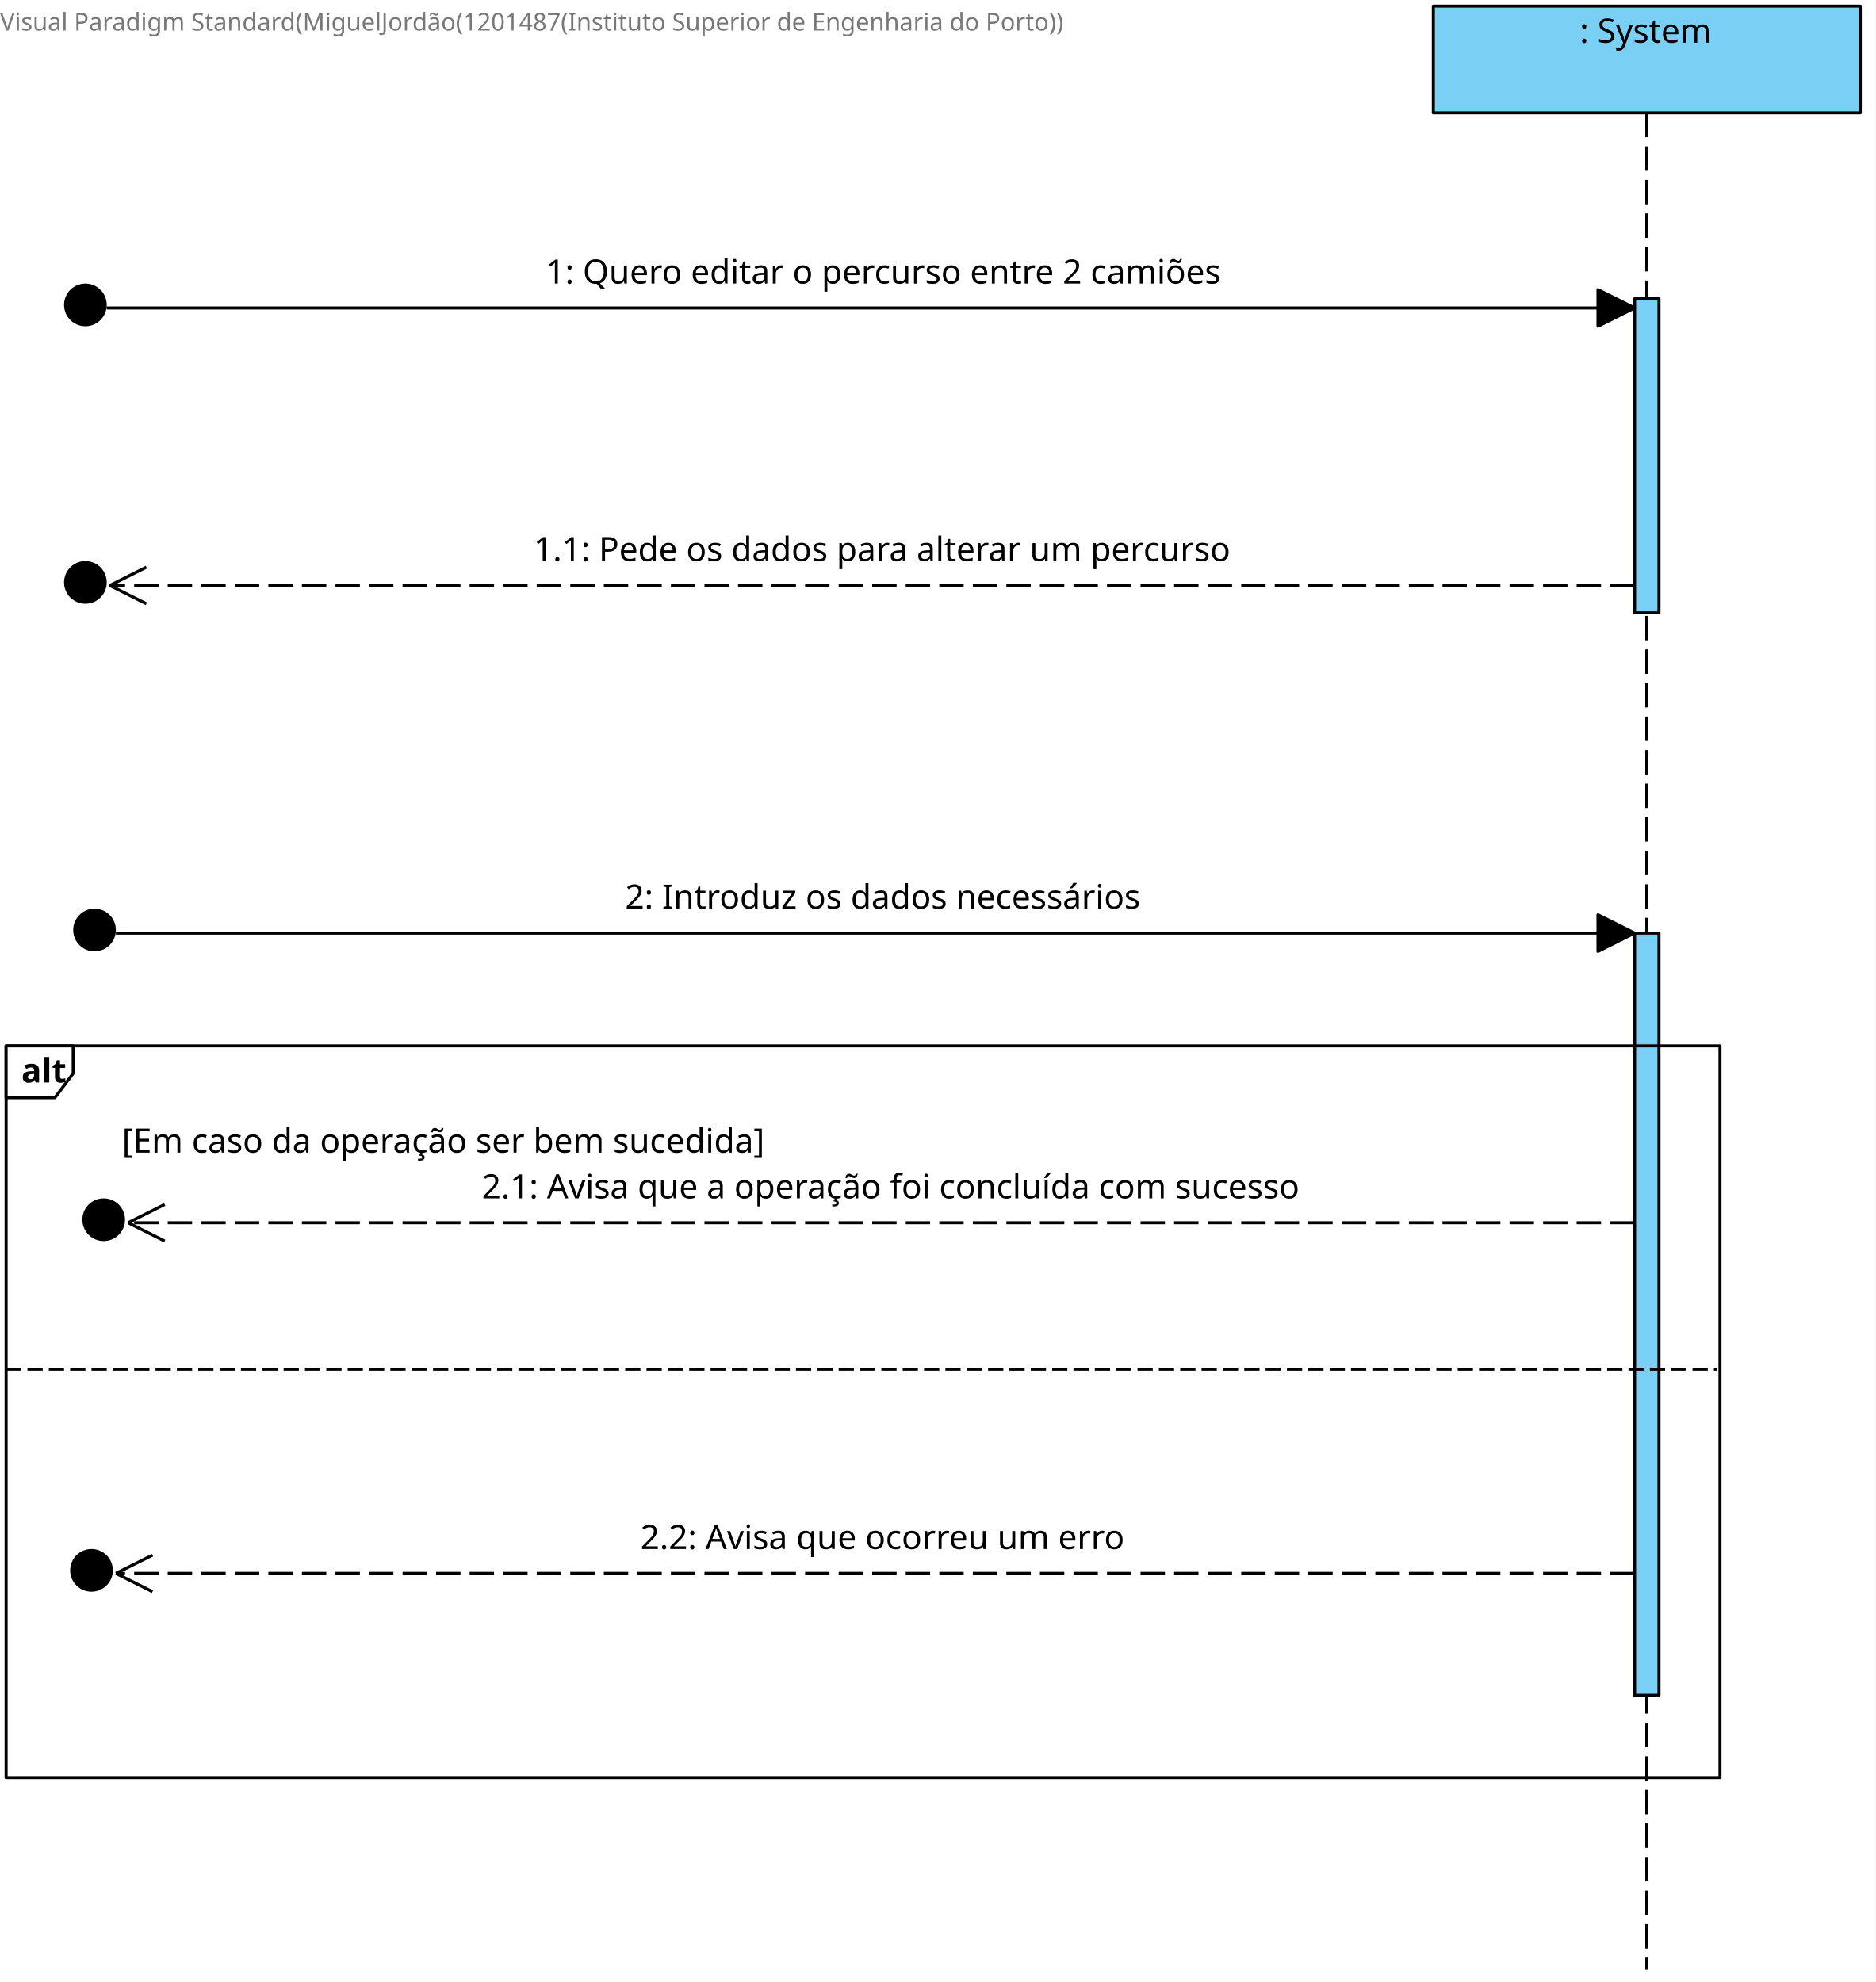
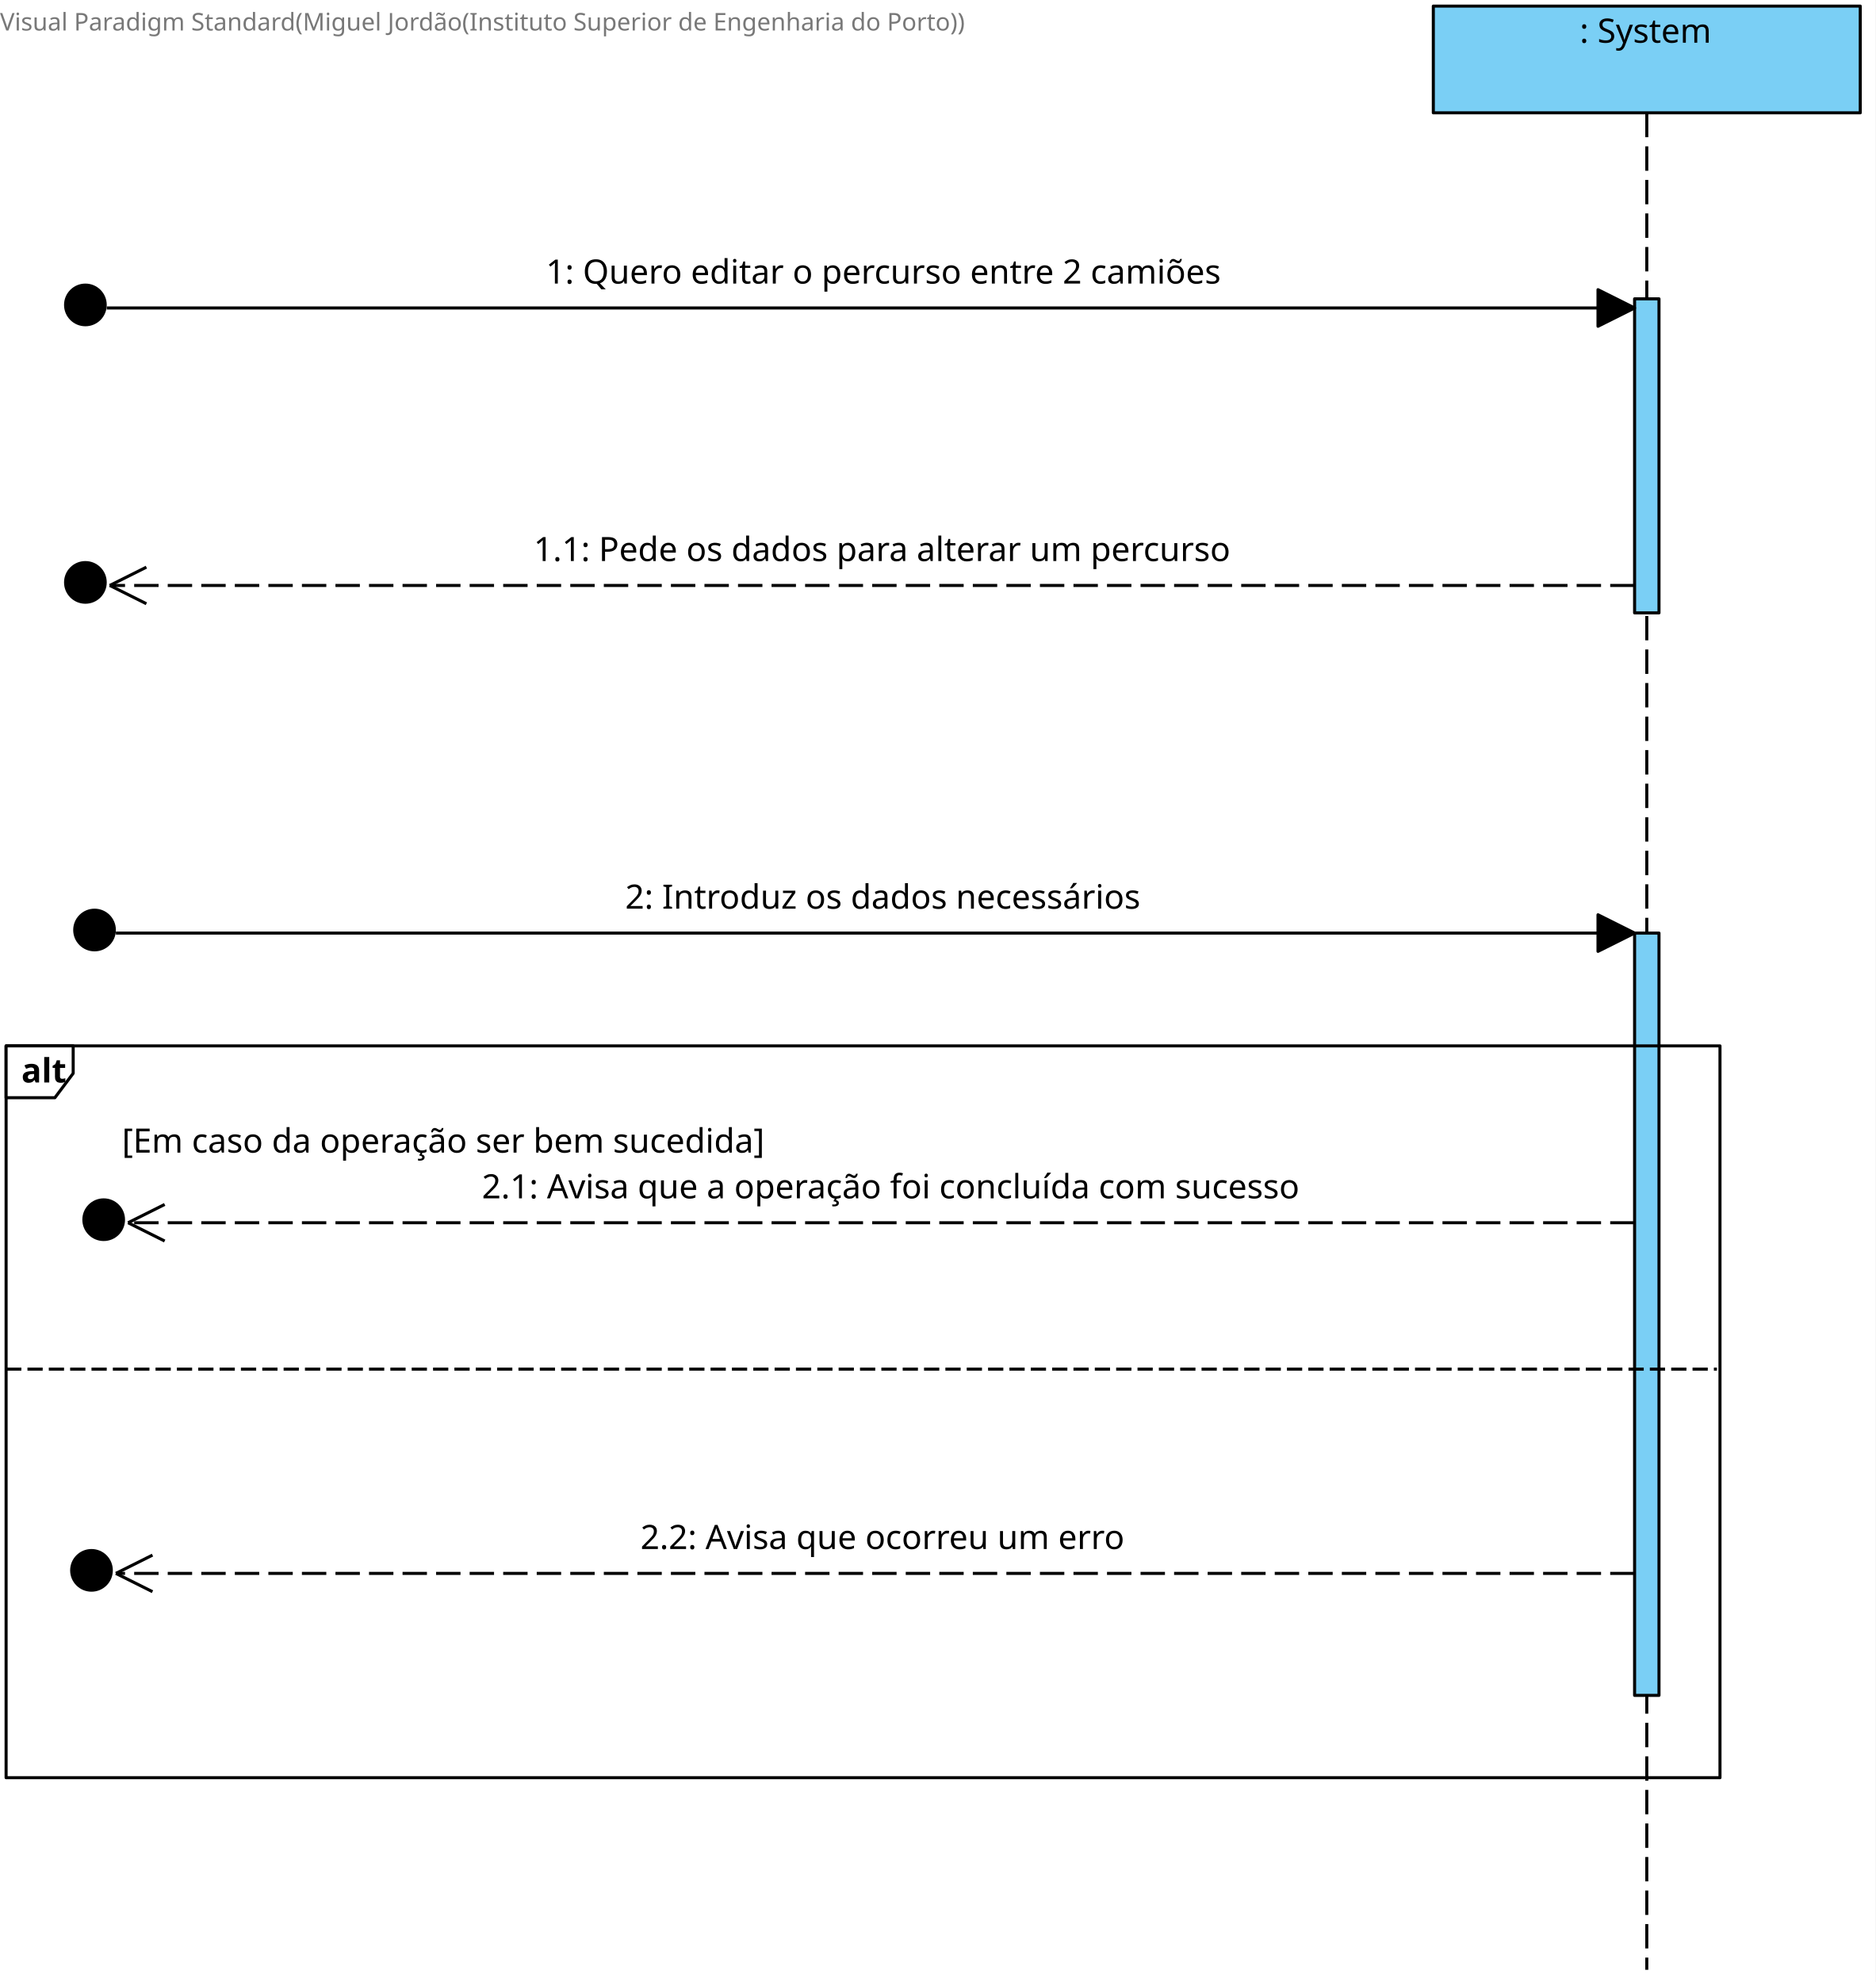
<svg xmlns="http://www.w3.org/2000/svg" fill-opacity="0" color-rendering="auto" color-interpolation="auto" text-rendering="auto" stroke="rgb(0,0,0)" stroke-linecap="square" width="615" stroke-miterlimit="10" shape-rendering="auto" stroke-opacity="0" fill="rgb(0,0,0)" stroke-dasharray="none" font-weight="normal" stroke-width="1" height="650" font-family="'Dialog'" font-style="normal" stroke-linejoin="miter" font-size="12px" stroke-dashoffset="0" image-rendering="auto">
  <defs id="genericDefs" />
  <g>
    <defs id="defs1">
      <clipPath clipPathUnits="userSpaceOnUse" id="clipPath1">
        <path d="M-7 -7 L152 -7 L152 655 L-7 655 L-7 -7 Z" />
      </clipPath>
      <clipPath clipPathUnits="userSpaceOnUse" id="clipPath2">
        <path d="M-7 -7 L26 -7 L26 31 L-7 31 L-7 -7 Z" />
      </clipPath>
      <clipPath clipPathUnits="userSpaceOnUse" id="clipPath3">
        <path d="M-7 -7 L19 -7 L19 114 L-7 114 L-7 -7 Z" />
      </clipPath>
      <clipPath clipPathUnits="userSpaceOnUse" id="clipPath4">
        <path d="M-7 -7 L19 -7 L19 261 L-7 261 L-7 -7 Z" />
      </clipPath>
      <clipPath clipPathUnits="userSpaceOnUse" id="clipPath5">
        <path d="M-7 -7 L573 -7 L573 251 L-7 251 L-7 -7 Z" />
      </clipPath>
      <clipPath clipPathUnits="userSpaceOnUse" id="clipPath6">
        <path d="M-7 -7 L-7 251 L573 251 L573 -7 Z" />
      </clipPath>
      <clipPath clipPathUnits="userSpaceOnUse" id="clipPath7">
        <path d="M0 0 L0 18 L23 18 L23 0 Z" />
      </clipPath>
      <clipPath clipPathUnits="userSpaceOnUse" id="clipPath8">
        <path d="M-7 -7 L573 -7 L573 100 L-7 100 L-7 -7 Z" />
      </clipPath>
      <clipPath clipPathUnits="userSpaceOnUse" id="clipPath9">
        <path d="M0 0 L0 15 L224 15 L224 0 Z" />
      </clipPath>
      <clipPath clipPathUnits="userSpaceOnUse" id="clipPath10">
        <path d="M0 0 L0 4 L562 4 L562 0 Z" />
      </clipPath>
      <clipPath clipPathUnits="userSpaceOnUse" id="clipPath11">
        <path d="M-7 -7 L573 -7 L573 144 L-7 144 L-7 -7 Z" />
      </clipPath>
      <clipPath clipPathUnits="userSpaceOnUse" id="clipPath12">
        <path d="M-141 -15 L282 -15 L282 30 L-141 30 L-141 -15 Z" />
      </clipPath>
      <clipPath clipPathUnits="userSpaceOnUse" id="clipPath13">
        <path d="M0 0 L605 0 L605 104 L0 104 L0 0 Z" />
      </clipPath>
      <clipPath clipPathUnits="userSpaceOnUse" id="clipPath14">
        <path d="M414 30 L414 45 L184 45 L184 30 ZM0 0 L0 104 L605 104 L605 0 Z" />
      </clipPath>
      <clipPath clipPathUnits="userSpaceOnUse" id="clipPath15">
        <path d="M0 0 L604 0 L604 104 L0 104 L0 0 Z" />
      </clipPath>
      <clipPath clipPathUnits="userSpaceOnUse" id="clipPath16">
        <path d="M419 30 L419 45 L180 45 L180 30 ZM0 0 L0 104 L604 104 L604 0 Z" />
      </clipPath>
      <clipPath clipPathUnits="userSpaceOnUse" id="clipPath17">
        <path d="M0 0 L602 0 L602 104 L0 104 L0 0 Z" />
      </clipPath>
      <clipPath clipPathUnits="userSpaceOnUse" id="clipPath18">
        <path d="M390 30 L390 45 L208 45 L208 30 ZM0 0 L0 104 L602 104 L602 0 Z" />
      </clipPath>
      <clipPath clipPathUnits="userSpaceOnUse" id="clipPath19">
        <path d="M0 0 L598 0 L598 104 L0 104 L0 0 Z" />
      </clipPath>
      <clipPath clipPathUnits="userSpaceOnUse" id="clipPath20">
        <path d="M436 30 L436 45 L156 45 L156 30 ZM0 0 L0 104 L598 104 L598 0 Z" />
      </clipPath>
      <clipPath clipPathUnits="userSpaceOnUse" id="clipPath21">
        <path d="M385 30 L385 45 L213 45 L213 30 ZM0 0 L0 104 L602 104 L602 0 Z" />
      </clipPath>
      <clipPath clipPathUnits="userSpaceOnUse" id="clipPath22">
        <path d="M-172 -15 L344 -15 L344 30 L-172 30 L-172 -15 Z" />
      </clipPath>
      <clipPath clipPathUnits="userSpaceOnUse" id="clipPath23">
        <path d="M-280 -15 L560 -15 L560 30 L-280 30 L-280 -15 Z" />
      </clipPath>
      <clipPath clipPathUnits="userSpaceOnUse" id="clipPath24">
        <path d="M-182 -15 L364 -15 L364 30 L-182 30 L-182 -15 Z" />
      </clipPath>
      <clipPath clipPathUnits="userSpaceOnUse" id="clipPath25">
        <path d="M-239 -15 L478 -15 L478 30 L-239 30 L-239 -15 Z" />
      </clipPath>
      <clipPath clipPathUnits="userSpaceOnUse" id="clipPath26">
        <path d="M-230 -15 L460 -15 L460 30 L-230 30 L-230 -15 Z" />
      </clipPath>
    </defs>
    <g fill="white" text-rendering="geometricPrecision" fill-opacity="1" stroke-opacity="1" stroke="white">
      <rect x="0" width="615" height="650" y="0" stroke="none" />
    </g>
    <g font-size="11px" transform="translate(470,2)" fill-opacity="1" fill="rgb(122,207,245)" text-rendering="geometricPrecision" image-rendering="optimizeQuality" font-family="sans-serif" stroke="rgb(122,207,245)" stroke-opacity="1">
      <rect x="0" width="140" height="35" y="0" clip-path="url(#clipPath1)" stroke="none" />
    </g>
    <g stroke-linecap="butt" font-size="11px" transform="translate(470,2)" fill-opacity="1" fill="black" text-rendering="geometricPrecision" image-rendering="optimizeQuality" font-family="sans-serif" stroke-linejoin="round" stroke="black" stroke-opacity="1" stroke-miterlimit="0">
      <rect fill="none" x="0" width="140" height="35" y="0" clip-path="url(#clipPath1)" />
      <line clip-path="url(#clipPath1)" fill="none" x1="70" x2="70" y1="35" y2="644" stroke-linejoin="bevel" stroke-dasharray="8,3" />
    </g>
    <g font-size="11px" transform="translate(21,91)" fill-opacity="1" fill="black" text-rendering="geometricPrecision" image-rendering="optimizeQuality" font-family="sans-serif" stroke="black" stroke-opacity="1">
      <circle r="7" clip-path="url(#clipPath2)" cx="7" cy="9" stroke="none" />
    </g>
    <g font-size="11px" transform="translate(536,98)" fill-opacity="1" fill="rgb(122,207,245)" text-rendering="geometricPrecision" image-rendering="optimizeQuality" font-family="sans-serif" stroke="rgb(122,207,245)" stroke-opacity="1">
      <rect x="0" width="8" height="103" y="0" clip-path="url(#clipPath3)" stroke="none" />
    </g>
    <g stroke-linecap="butt" font-size="11px" transform="translate(536,98)" fill-opacity="1" fill="black" text-rendering="geometricPrecision" image-rendering="optimizeQuality" font-family="sans-serif" stroke-linejoin="round" stroke="black" stroke-opacity="1" stroke-miterlimit="0">
      <rect fill="none" x="0" width="8" height="103" y="0" clip-path="url(#clipPath3)" />
    </g>
    <g font-size="11px" transform="translate(21,182)" fill-opacity="1" fill="black" text-rendering="geometricPrecision" image-rendering="optimizeQuality" font-family="sans-serif" stroke="black" stroke-opacity="1">
      <circle r="7" clip-path="url(#clipPath2)" cx="7" cy="9" stroke="none" />
    </g>
    <g font-size="11px" transform="translate(24,296)" fill-opacity="1" fill="black" text-rendering="geometricPrecision" image-rendering="optimizeQuality" font-family="sans-serif" stroke="black" stroke-opacity="1">
      <circle r="7" clip-path="url(#clipPath2)" cx="7" cy="9" stroke="none" />
    </g>
    <g font-size="11px" transform="translate(536,306)" fill-opacity="1" fill="rgb(122,207,245)" text-rendering="geometricPrecision" image-rendering="optimizeQuality" font-family="sans-serif" stroke="rgb(122,207,245)" stroke-opacity="1">
      <rect x="0" width="8" height="250" y="0" clip-path="url(#clipPath4)" stroke="none" />
    </g>
    <g stroke-linecap="butt" font-size="11px" transform="translate(536,306)" fill-opacity="1" fill="black" text-rendering="geometricPrecision" image-rendering="optimizeQuality" font-family="sans-serif" stroke-linejoin="round" stroke="black" stroke-opacity="1" stroke-miterlimit="0">
      <rect fill="none" x="0" width="8" height="250" y="0" clip-path="url(#clipPath4)" />
    </g>
    <g fill-opacity="1" text-rendering="geometricPrecision" stroke="black" stroke-linecap="butt" transform="translate(2,343)" stroke-miterlimit="0" stroke-opacity="1" fill="black" font-weight="bold" font-family="sans-serif" stroke-linejoin="round" font-size="11px" image-rendering="optimizeQuality">
      <rect fill="none" x="0" width="562" height="240" y="0" clip-path="url(#clipPath6)" />
    </g>
    <g font-size="11px" transform="translate(2,343)" fill-opacity="1" fill="white" text-rendering="geometricPrecision" image-rendering="optimizeQuality" font-family="sans-serif" stroke="white" font-weight="bold" stroke-opacity="1">
      <path d="M22 0 L22 9 L16 17 L0 17 L0 0 Z" stroke="none" clip-path="url(#clipPath6)" />
    </g>
    <g fill-opacity="1" text-rendering="geometricPrecision" stroke="black" stroke-linecap="butt" transform="translate(2,343)" stroke-miterlimit="0" stroke-opacity="1" fill="black" font-weight="bold" font-family="sans-serif" stroke-linejoin="round" font-size="11px" image-rendering="optimizeQuality">
      <path fill="none" d="M22 0 L22 9 L16 17 L0 17 L0 0 Z" clip-path="url(#clipPath6)" />
    </g>
    <g font-size="11px" transform="translate(2,343)" fill-opacity="1" fill="black" text-rendering="geometricPrecision" image-rendering="optimizeQuality" font-family="sans-serif" stroke="black" font-weight="bold" stroke-opacity="1">
      <text x="5" xml:space="preserve" y="12" clip-path="url(#clipPath7)" stroke="none">alt</text>
    </g>
    <g fill-opacity="1" text-rendering="geometricPrecision" stroke="black" stroke-linecap="butt" transform="translate(2,361)" stroke-miterlimit="0" stroke-opacity="1" fill="black" stroke-dasharray="5,2" font-family="sans-serif" stroke-linejoin="bevel" font-size="11px" image-rendering="optimizeQuality">
      <line y2="88" fill="none" x1="0" clip-path="url(#clipPath8)" x2="561" y1="88" />
    </g>
    <g font-size="11px" transform="translate(30,366)" fill-opacity="1" fill="white" text-rendering="geometricPrecision" image-rendering="optimizeQuality" font-family="sans-serif" stroke="white" stroke-opacity="1">
      <rect x="9" width="205" height="17" y="-1" clip-path="url(#clipPath9)" stroke="none" />
      <text fill="black" x="10" xml:space="preserve" y="12" clip-path="url(#clipPath9)" stroke="none">[Em caso da operação ser bem sucedida]</text>
    </g>
    <g font-size="11px" transform="translate(27,391)" fill-opacity="1" fill="black" text-rendering="geometricPrecision" image-rendering="optimizeQuality" font-family="sans-serif" stroke="black" stroke-opacity="1">
      <circle r="7" clip-path="url(#clipPath2)" cx="7" cy="9" stroke="none" />
    </g>
    <g font-size="11px" transform="translate(23,506)" fill-opacity="1" fill="black" text-rendering="geometricPrecision" image-rendering="optimizeQuality" font-family="sans-serif" stroke="black" stroke-opacity="1">
      <circle r="7" clip-path="url(#clipPath2)" cx="7" cy="9" stroke="none" />
    </g>
    <g font-size="11px" transform="translate(470,2)" fill-opacity="1" fill="black" text-rendering="geometricPrecision" image-rendering="optimizeQuality" font-family="sans-serif" stroke="black" stroke-opacity="1">
      <text x="48" xml:space="preserve" y="12" clip-path="url(#clipPath12)" stroke="none">: System</text>
    </g>
    <g stroke-linecap="butt" font-size="11px" transform="translate(-15,51)" fill-opacity="1" fill="black" text-rendering="geometricPrecision" image-rendering="optimizeQuality" font-family="sans-serif" stroke-linejoin="round" stroke="black" stroke-opacity="1">
      <line y2="50" fill="none" x1="50" clip-path="url(#clipPath14)" x2="551" y1="50" />
      <polygon points=" 551 50 539 44 539 56" clip-path="url(#clipPath14)" stroke="none" />
      <polygon fill="none" points=" 551 50 539 44 539 56" clip-path="url(#clipPath14)" />
    </g>
    <g fill-opacity="1" text-rendering="geometricPrecision" stroke="black" stroke-linecap="butt" transform="translate(-14,142)" stroke-miterlimit="0" stroke-opacity="1" fill="black" stroke-dasharray="8,3" font-family="sans-serif" stroke-linejoin="round" font-size="11px" image-rendering="optimizeQuality">
      <line y2="50" fill="none" x1="550" clip-path="url(#clipPath16)" x2="50" y1="50" />
      <line clip-path="url(#clipPath16)" fill="none" x1="50" x2="62" y1="50" y2="56" stroke-dasharray="none" stroke-miterlimit="10" />
      <line clip-path="url(#clipPath16)" fill="none" x1="50" x2="62" y1="50" y2="44" stroke-dasharray="none" stroke-miterlimit="10" />
    </g>
    <g stroke-linecap="butt" font-size="11px" transform="translate(-12,256)" fill-opacity="1" fill="black" text-rendering="geometricPrecision" image-rendering="optimizeQuality" font-family="sans-serif" stroke-linejoin="round" stroke="black" stroke-opacity="1">
      <line y2="50" fill="none" x1="50" clip-path="url(#clipPath18)" x2="548" y1="50" />
      <polygon points=" 548 50 536 44 536 56" clip-path="url(#clipPath18)" stroke="none" />
      <polygon fill="none" points=" 548 50 536 44 536 56" clip-path="url(#clipPath18)" />
    </g>
    <g fill-opacity="1" text-rendering="geometricPrecision" stroke="black" stroke-linecap="butt" transform="translate(-8,351)" stroke-miterlimit="0" stroke-opacity="1" fill="black" stroke-dasharray="8,3" font-family="sans-serif" stroke-linejoin="round" font-size="11px" image-rendering="optimizeQuality">
      <line y2="50" fill="none" x1="544" clip-path="url(#clipPath20)" x2="50" y1="50" />
      <line clip-path="url(#clipPath20)" fill="none" x1="50" x2="62" y1="50" y2="56" stroke-dasharray="none" stroke-miterlimit="10" />
      <line clip-path="url(#clipPath20)" fill="none" x1="50" x2="62" y1="50" y2="44" stroke-dasharray="none" stroke-miterlimit="10" />
    </g>
    <g fill-opacity="1" text-rendering="geometricPrecision" stroke="black" stroke-linecap="butt" transform="translate(-12,466)" stroke-miterlimit="0" stroke-opacity="1" fill="black" stroke-dasharray="8,3" font-family="sans-serif" stroke-linejoin="round" font-size="11px" image-rendering="optimizeQuality">
      <line y2="50" fill="none" x1="548" clip-path="url(#clipPath21)" x2="50" y1="50" />
      <line clip-path="url(#clipPath21)" fill="none" x1="50" x2="62" y1="50" y2="56" stroke-dasharray="none" stroke-miterlimit="10" />
      <line clip-path="url(#clipPath21)" fill="none" x1="50" x2="62" y1="50" y2="44" stroke-dasharray="none" stroke-miterlimit="10" />
    </g>
    <g font-size="11px" transform="translate(201,496)" fill-opacity="1" fill="white" text-rendering="geometricPrecision" image-rendering="optimizeQuality" font-family="sans-serif" stroke="white" stroke-opacity="1">
      <rect x="0" width="172" height="15" y="0" clip-path="url(#clipPath22)" stroke="none" />
      <text fill="black" x="9" xml:space="preserve" y="12" clip-path="url(#clipPath22)" stroke="none">2.2: Avisa que ocorreu um erro</text>
    </g>
    <g font-size="11px" transform="translate(148,381)" fill-opacity="1" fill="white" text-rendering="geometricPrecision" image-rendering="optimizeQuality" font-family="sans-serif" stroke="white" stroke-opacity="1">
      <rect x="0" width="280" height="15" y="0" clip-path="url(#clipPath23)" stroke="none" />
      <text fill="black" x="10" xml:space="preserve" y="12" clip-path="url(#clipPath23)" stroke="none">2.1: Avisa que a operação foi concluída com sucesso</text>
    </g>
    <g font-size="11px" transform="translate(196,286)" fill-opacity="1" fill="white" text-rendering="geometricPrecision" image-rendering="optimizeQuality" font-family="sans-serif" stroke="white" stroke-opacity="1">
      <rect x="0" width="182" height="15" y="0" clip-path="url(#clipPath24)" stroke="none" />
      <text fill="black" x="9" xml:space="preserve" y="12" clip-path="url(#clipPath24)" stroke="none">2: Introduz os dados necessários</text>
    </g>
    <g font-size="11px" transform="translate(166,172)" fill-opacity="1" fill="white" text-rendering="geometricPrecision" image-rendering="optimizeQuality" font-family="sans-serif" stroke="white" stroke-opacity="1">
      <rect x="0" width="239" height="15" y="0" clip-path="url(#clipPath25)" stroke="none" />
      <text fill="black" x="9" xml:space="preserve" y="12" clip-path="url(#clipPath25)" stroke="none">1.1: Pede os dados para alterar um percurso</text>
    </g>
    <g font-size="11px" transform="translate(169,81)" fill-opacity="1" fill="white" text-rendering="geometricPrecision" image-rendering="optimizeQuality" font-family="sans-serif" stroke="white" stroke-opacity="1">
      <rect x="0" width="230" height="15" y="0" clip-path="url(#clipPath26)" stroke="none" />
      <text fill="black" x="10" xml:space="preserve" y="12" clip-path="url(#clipPath26)" stroke="none">1: Quero editar o percurso entre 2 camiões</text>
    </g>
    <g font-size="8px" fill-opacity="1" fill="rgb(120,120,120)" text-rendering="geometricPrecision" image-rendering="optimizeQuality" stroke="rgb(120,120,120)" stroke-opacity="1">
-       <text x="0" xml:space="preserve" y="10" stroke="none">Visual Paradigm Standard(MiguelJordão(1201487(Instituto Superior de Engenharia do Porto))</text>
+       <text x="0" xml:space="preserve" y="10" stroke="none">Visual Paradigm Standard(Miguel Jordão(Instituto Superior de Engenharia do Porto))</text>
    </g>
  </g>
</svg>
